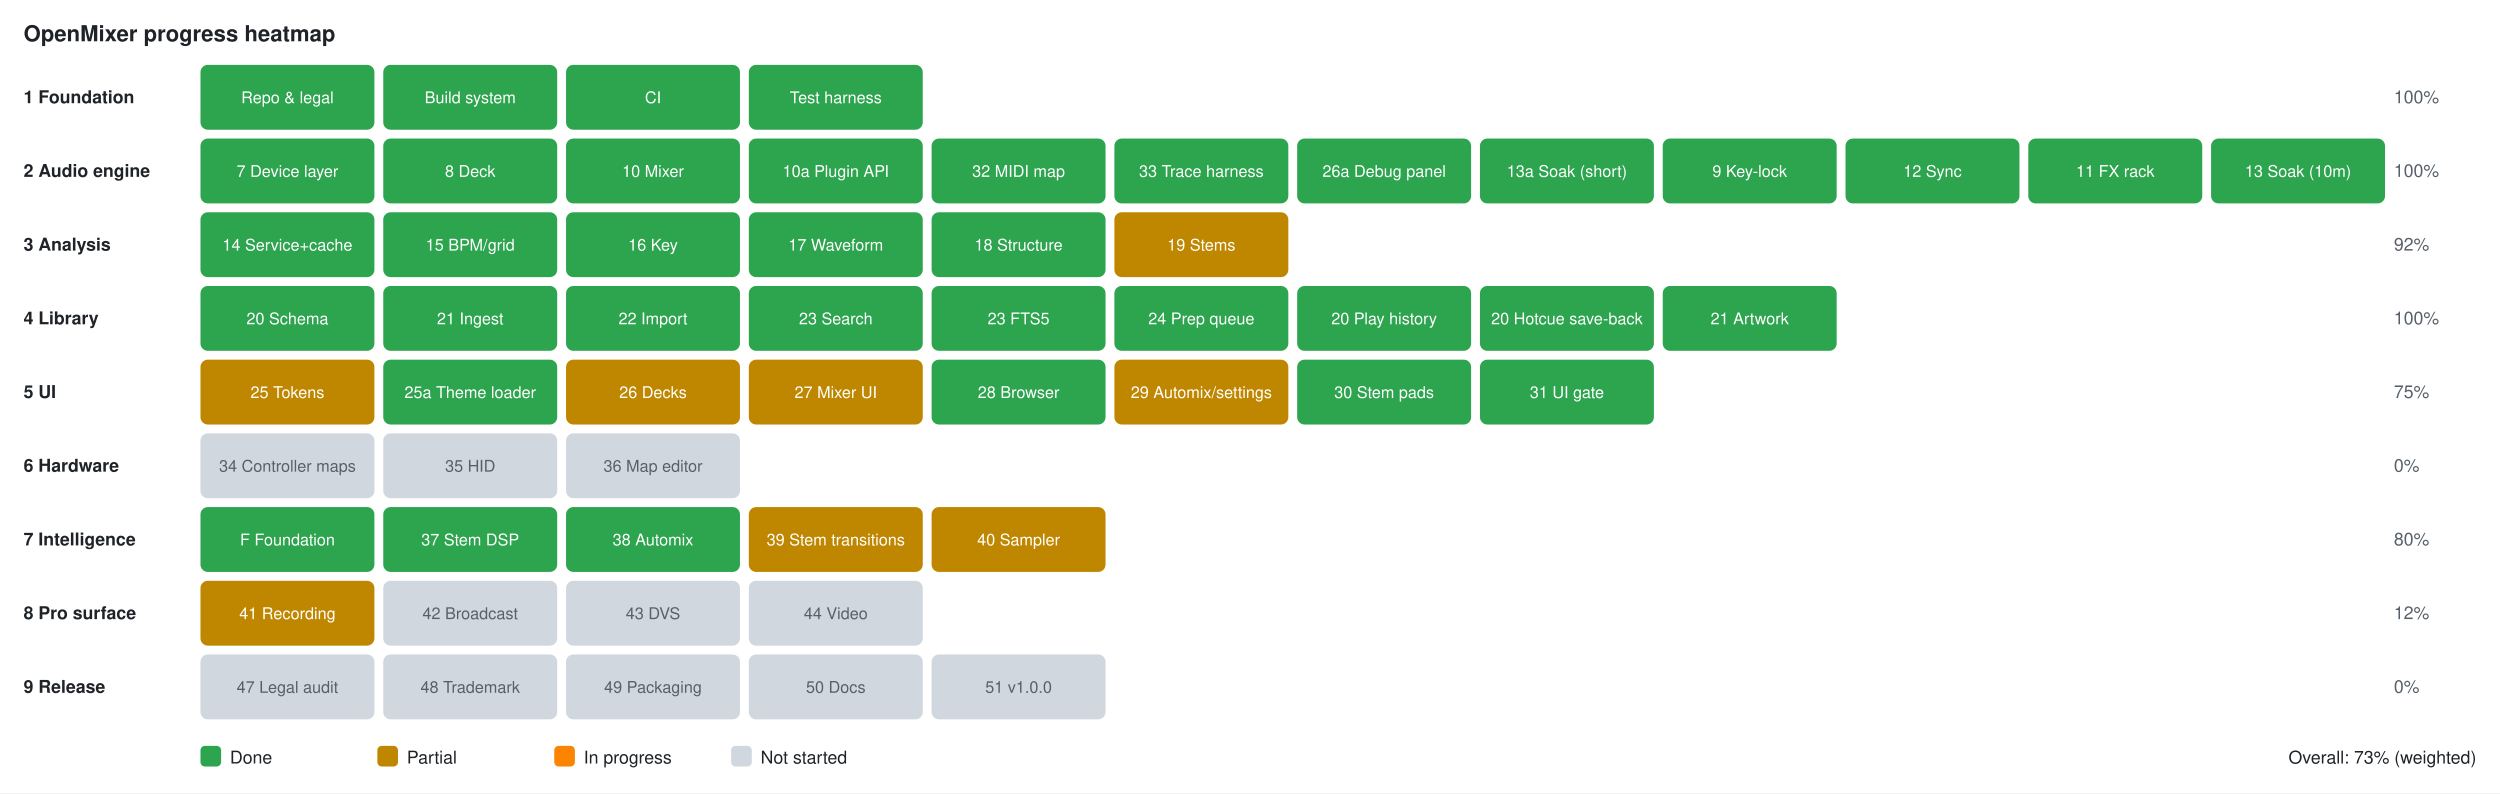
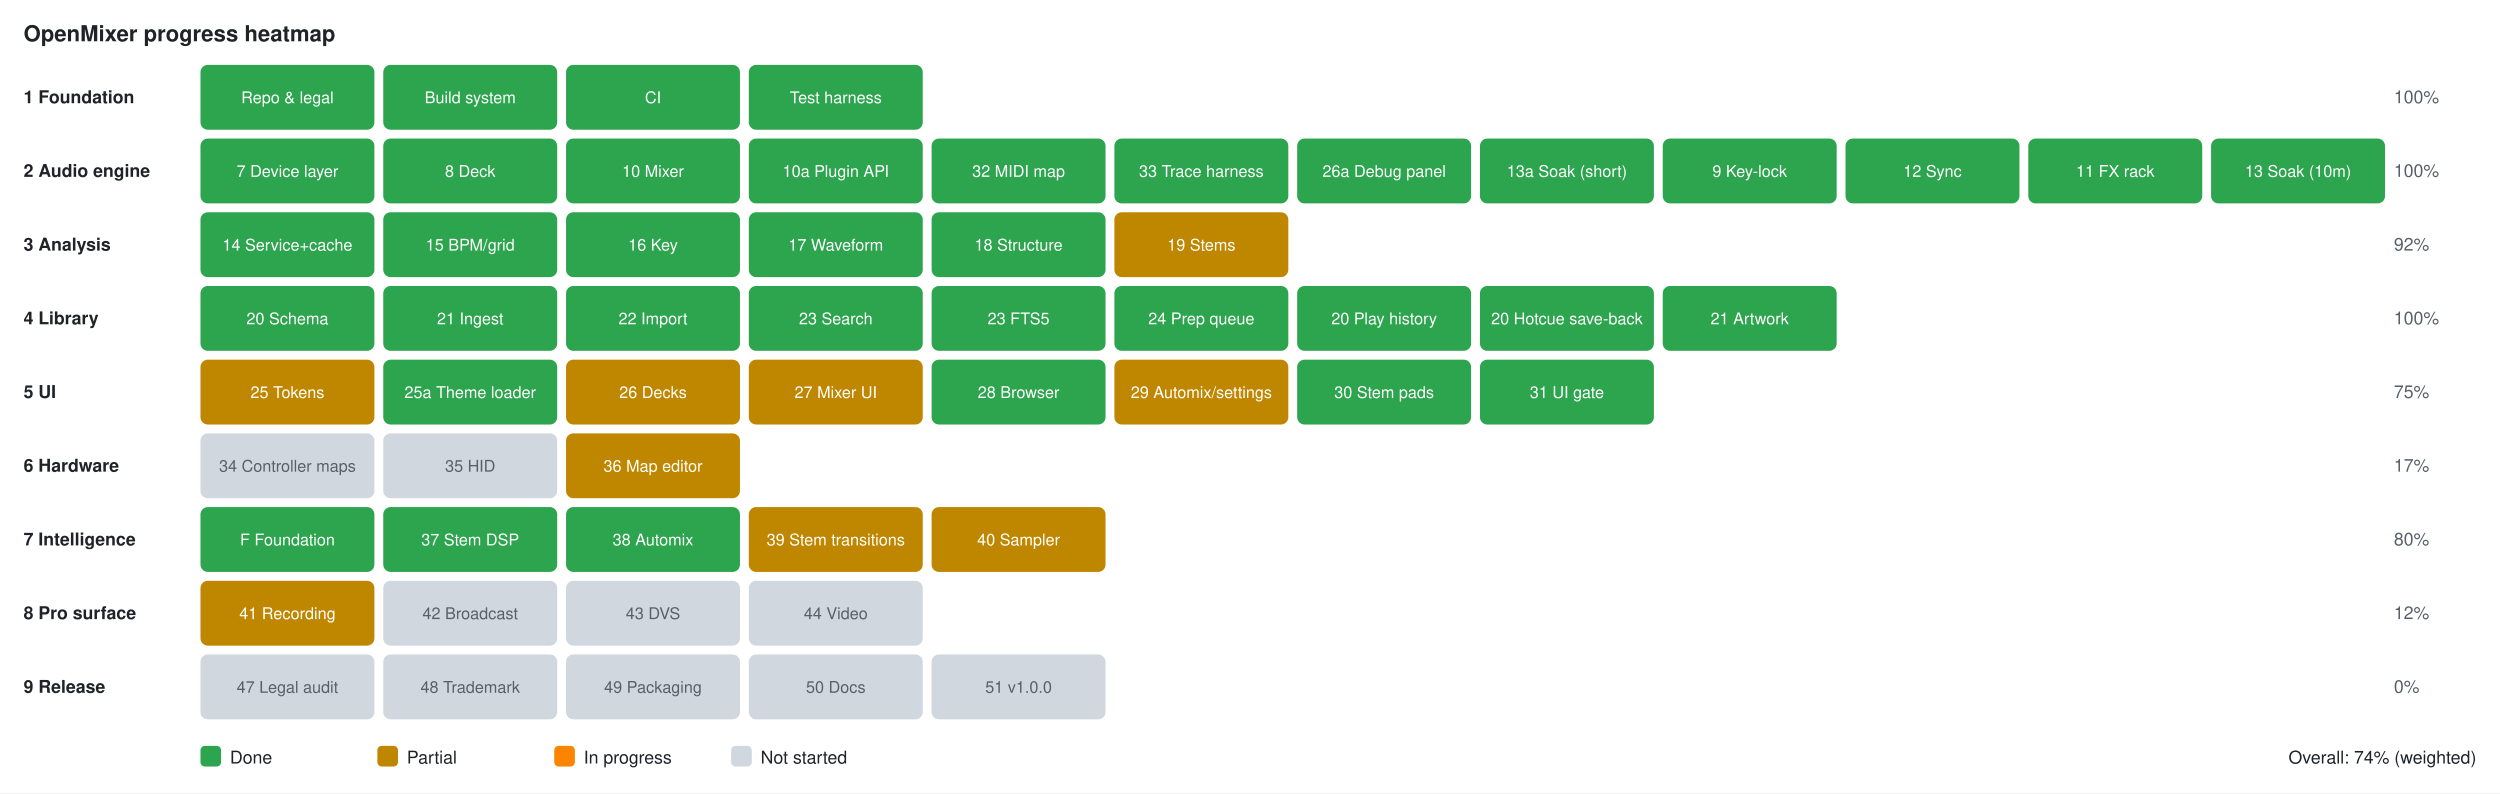
<svg xmlns="http://www.w3.org/2000/svg" width="1696" height="538" viewBox="0 0 1696 538" font-family="-apple-system,Segoe UI,Helvetica,Arial,sans-serif">
  <rect width="100%" height="100%" fill="#ffffff" />
  <text x="16" y="28" font-size="15" font-weight="600" fill="#1f2328">OpenMixer progress heatmap</text>
  <text x="16" y="70.0" font-size="12" font-weight="600" fill="#1f2328">1 Foundation</text>
  <g>
    <rect x="136" y="44" width="118" height="44" rx="5" fill="#2da44e" />
    <text x="195.0" y="70.0" font-size="11" text-anchor="middle" fill="#ffffff">Repo &amp; legal</text>
  </g>
  <g>
    <rect x="260" y="44" width="118" height="44" rx="5" fill="#2da44e" />
    <text x="319.0" y="70.0" font-size="11" text-anchor="middle" fill="#ffffff">Build system</text>
  </g>
  <g>
    <rect x="384" y="44" width="118" height="44" rx="5" fill="#2da44e" />
    <text x="443.0" y="70.0" font-size="11" text-anchor="middle" fill="#ffffff">CI</text>
  </g>
  <g>
    <rect x="508" y="44" width="118" height="44" rx="5" fill="#2da44e" />
    <text x="567.0" y="70.0" font-size="11" text-anchor="middle" fill="#ffffff">Test harness</text>
  </g>
  <text x="1624" y="70.0" font-size="12" fill="#57606a">100%</text>
  <text x="16" y="120.0" font-size="12" font-weight="600" fill="#1f2328">2 Audio engine</text>
  <g>
    <rect x="136" y="94" width="118" height="44" rx="5" fill="#2da44e" />
    <text x="195.0" y="120.0" font-size="11" text-anchor="middle" fill="#ffffff">7 Device layer</text>
  </g>
  <g>
    <rect x="260" y="94" width="118" height="44" rx="5" fill="#2da44e" />
    <text x="319.0" y="120.0" font-size="11" text-anchor="middle" fill="#ffffff">8 Deck</text>
  </g>
  <g>
    <rect x="384" y="94" width="118" height="44" rx="5" fill="#2da44e" />
    <text x="443.0" y="120.0" font-size="11" text-anchor="middle" fill="#ffffff">10 Mixer</text>
  </g>
  <g>
    <rect x="508" y="94" width="118" height="44" rx="5" fill="#2da44e" />
    <text x="567.0" y="120.0" font-size="11" text-anchor="middle" fill="#ffffff">10a Plugin API</text>
  </g>
  <g>
    <rect x="632" y="94" width="118" height="44" rx="5" fill="#2da44e" />
    <text x="691.0" y="120.0" font-size="11" text-anchor="middle" fill="#ffffff">32 MIDI map</text>
  </g>
  <g>
    <rect x="756" y="94" width="118" height="44" rx="5" fill="#2da44e" />
    <text x="815.0" y="120.0" font-size="11" text-anchor="middle" fill="#ffffff">33 Trace harness</text>
  </g>
  <g>
    <rect x="880" y="94" width="118" height="44" rx="5" fill="#2da44e" />
    <text x="939.0" y="120.0" font-size="11" text-anchor="middle" fill="#ffffff">26a Debug panel</text>
  </g>
  <g>
    <rect x="1004" y="94" width="118" height="44" rx="5" fill="#2da44e" />
    <text x="1063.0" y="120.0" font-size="11" text-anchor="middle" fill="#ffffff">13a Soak (short)</text>
  </g>
  <g>
    <rect x="1128" y="94" width="118" height="44" rx="5" fill="#2da44e" />
    <text x="1187.0" y="120.0" font-size="11" text-anchor="middle" fill="#ffffff">9 Key-lock</text>
  </g>
  <g>
    <rect x="1252" y="94" width="118" height="44" rx="5" fill="#2da44e" />
    <text x="1311.0" y="120.0" font-size="11" text-anchor="middle" fill="#ffffff">12 Sync</text>
  </g>
  <g>
    <rect x="1376" y="94" width="118" height="44" rx="5" fill="#2da44e" />
    <text x="1435.0" y="120.0" font-size="11" text-anchor="middle" fill="#ffffff">11 FX rack</text>
  </g>
  <g>
    <rect x="1500" y="94" width="118" height="44" rx="5" fill="#2da44e" />
    <text x="1559.0" y="120.0" font-size="11" text-anchor="middle" fill="#ffffff">13 Soak (10m)</text>
  </g>
  <text x="1624" y="120.0" font-size="12" fill="#57606a">100%</text>
  <text x="16" y="170.0" font-size="12" font-weight="600" fill="#1f2328">3 Analysis</text>
  <g>
    <rect x="136" y="144" width="118" height="44" rx="5" fill="#2da44e" />
    <text x="195.0" y="170.0" font-size="11" text-anchor="middle" fill="#ffffff">14 Service+cache</text>
  </g>
  <g>
    <rect x="260" y="144" width="118" height="44" rx="5" fill="#2da44e" />
    <text x="319.0" y="170.0" font-size="11" text-anchor="middle" fill="#ffffff">15 BPM/grid</text>
  </g>
  <g>
    <rect x="384" y="144" width="118" height="44" rx="5" fill="#2da44e" />
    <text x="443.0" y="170.0" font-size="11" text-anchor="middle" fill="#ffffff">16 Key</text>
  </g>
  <g>
    <rect x="508" y="144" width="118" height="44" rx="5" fill="#2da44e" />
    <text x="567.0" y="170.0" font-size="11" text-anchor="middle" fill="#ffffff">17 Waveform</text>
  </g>
  <g>
    <rect x="632" y="144" width="118" height="44" rx="5" fill="#2da44e" />
    <text x="691.0" y="170.0" font-size="11" text-anchor="middle" fill="#ffffff">18 Structure</text>
  </g>
  <g>
    <rect x="756" y="144" width="118" height="44" rx="5" fill="#bf8700" />
    <text x="815.0" y="170.0" font-size="11" text-anchor="middle" fill="#ffffff">19 Stems</text>
  </g>
  <text x="1624" y="170.0" font-size="12" fill="#57606a">92%</text>
  <text x="16" y="220.0" font-size="12" font-weight="600" fill="#1f2328">4 Library</text>
  <g>
    <rect x="136" y="194" width="118" height="44" rx="5" fill="#2da44e" />
    <text x="195.0" y="220.0" font-size="11" text-anchor="middle" fill="#ffffff">20 Schema</text>
  </g>
  <g>
    <rect x="260" y="194" width="118" height="44" rx="5" fill="#2da44e" />
    <text x="319.0" y="220.0" font-size="11" text-anchor="middle" fill="#ffffff">21 Ingest</text>
  </g>
  <g>
    <rect x="384" y="194" width="118" height="44" rx="5" fill="#2da44e" />
    <text x="443.0" y="220.0" font-size="11" text-anchor="middle" fill="#ffffff">22 Import</text>
  </g>
  <g>
    <rect x="508" y="194" width="118" height="44" rx="5" fill="#2da44e" />
    <text x="567.0" y="220.0" font-size="11" text-anchor="middle" fill="#ffffff">23 Search</text>
  </g>
  <g>
    <rect x="632" y="194" width="118" height="44" rx="5" fill="#2da44e" />
    <text x="691.0" y="220.0" font-size="11" text-anchor="middle" fill="#ffffff">23 FTS5</text>
  </g>
  <g>
    <rect x="756" y="194" width="118" height="44" rx="5" fill="#2da44e" />
    <text x="815.0" y="220.0" font-size="11" text-anchor="middle" fill="#ffffff">24 Prep queue</text>
  </g>
  <g>
    <rect x="880" y="194" width="118" height="44" rx="5" fill="#2da44e" />
    <text x="939.0" y="220.0" font-size="11" text-anchor="middle" fill="#ffffff">20 Play history</text>
  </g>
  <g>
    <rect x="1004" y="194" width="118" height="44" rx="5" fill="#2da44e" />
    <text x="1063.0" y="220.0" font-size="11" text-anchor="middle" fill="#ffffff">20 Hotcue save-back</text>
  </g>
  <g>
    <rect x="1128" y="194" width="118" height="44" rx="5" fill="#2da44e" />
    <text x="1187.0" y="220.0" font-size="11" text-anchor="middle" fill="#ffffff">21 Artwork</text>
  </g>
  <text x="1624" y="220.0" font-size="12" fill="#57606a">100%</text>
  <text x="16" y="270.0" font-size="12" font-weight="600" fill="#1f2328">5 UI</text>
  <g>
    <rect x="136" y="244" width="118" height="44" rx="5" fill="#bf8700" />
    <text x="195.0" y="270.0" font-size="11" text-anchor="middle" fill="#ffffff">25 Tokens</text>
  </g>
  <g>
    <rect x="260" y="244" width="118" height="44" rx="5" fill="#2da44e" />
    <text x="319.0" y="270.0" font-size="11" text-anchor="middle" fill="#ffffff">25a Theme loader</text>
  </g>
  <g>
    <rect x="384" y="244" width="118" height="44" rx="5" fill="#bf8700" />
    <text x="443.0" y="270.0" font-size="11" text-anchor="middle" fill="#ffffff">26 Decks</text>
  </g>
  <g>
    <rect x="508" y="244" width="118" height="44" rx="5" fill="#bf8700" />
    <text x="567.0" y="270.0" font-size="11" text-anchor="middle" fill="#ffffff">27 Mixer UI</text>
  </g>
  <g>
    <rect x="632" y="244" width="118" height="44" rx="5" fill="#2da44e" />
    <text x="691.0" y="270.0" font-size="11" text-anchor="middle" fill="#ffffff">28 Browser</text>
  </g>
  <g>
    <rect x="756" y="244" width="118" height="44" rx="5" fill="#bf8700" />
    <text x="815.0" y="270.0" font-size="11" text-anchor="middle" fill="#ffffff">29 Automix/settings</text>
  </g>
  <g>
    <rect x="880" y="244" width="118" height="44" rx="5" fill="#2da44e" />
    <text x="939.0" y="270.0" font-size="11" text-anchor="middle" fill="#ffffff">30 Stem pads</text>
  </g>
  <g>
    <rect x="1004" y="244" width="118" height="44" rx="5" fill="#2da44e" />
    <text x="1063.0" y="270.0" font-size="11" text-anchor="middle" fill="#ffffff">31 UI gate</text>
  </g>
  <text x="1624" y="270.0" font-size="12" fill="#57606a">75%</text>
  <text x="16" y="320.0" font-size="12" font-weight="600" fill="#1f2328">6 Hardware</text>
  <g>
    <rect x="136" y="294" width="118" height="44" rx="5" fill="#d0d7de" />
    <text x="195.0" y="320.0" font-size="11" text-anchor="middle" fill="#57606a">34 Controller maps</text>
  </g>
  <g>
    <rect x="260" y="294" width="118" height="44" rx="5" fill="#d0d7de" />
    <text x="319.0" y="320.0" font-size="11" text-anchor="middle" fill="#57606a">35 HID</text>
  </g>
  <g>
-     <rect x="384" y="294" width="118" height="44" rx="5" fill="#d0d7de" />
-     <text x="443.0" y="320.0" font-size="11" text-anchor="middle" fill="#57606a">36 Map editor</text>
-   </g>
-   <text x="1624" y="320.0" font-size="12" fill="#57606a">0%</text>
+     <rect x="384" y="294" width="118" height="44" rx="5" fill="#bf8700" />
+     <text x="443.0" y="320.0" font-size="11" text-anchor="middle" fill="#ffffff">36 Map editor</text>
+   </g>
+   <text x="1624" y="320.0" font-size="12" fill="#57606a">17%</text>
  <text x="16" y="370.0" font-size="12" font-weight="600" fill="#1f2328">7 Intelligence</text>
  <g>
    <rect x="136" y="344" width="118" height="44" rx="5" fill="#2da44e" />
    <text x="195.0" y="370.0" font-size="11" text-anchor="middle" fill="#ffffff">F Foundation</text>
  </g>
  <g>
    <rect x="260" y="344" width="118" height="44" rx="5" fill="#2da44e" />
    <text x="319.0" y="370.0" font-size="11" text-anchor="middle" fill="#ffffff">37 Stem DSP</text>
  </g>
  <g>
    <rect x="384" y="344" width="118" height="44" rx="5" fill="#2da44e" />
    <text x="443.0" y="370.0" font-size="11" text-anchor="middle" fill="#ffffff">38 Automix</text>
  </g>
  <g>
    <rect x="508" y="344" width="118" height="44" rx="5" fill="#bf8700" />
    <text x="567.0" y="370.0" font-size="11" text-anchor="middle" fill="#ffffff">39 Stem transitions</text>
  </g>
  <g>
    <rect x="632" y="344" width="118" height="44" rx="5" fill="#bf8700" />
    <text x="691.0" y="370.0" font-size="11" text-anchor="middle" fill="#ffffff">40 Sampler</text>
  </g>
  <text x="1624" y="370.0" font-size="12" fill="#57606a">80%</text>
  <text x="16" y="420.0" font-size="12" font-weight="600" fill="#1f2328">8 Pro surface</text>
  <g>
    <rect x="136" y="394" width="118" height="44" rx="5" fill="#bf8700" />
    <text x="195.0" y="420.0" font-size="11" text-anchor="middle" fill="#ffffff">41 Recording</text>
  </g>
  <g>
    <rect x="260" y="394" width="118" height="44" rx="5" fill="#d0d7de" />
    <text x="319.0" y="420.0" font-size="11" text-anchor="middle" fill="#57606a">42 Broadcast</text>
  </g>
  <g>
    <rect x="384" y="394" width="118" height="44" rx="5" fill="#d0d7de" />
    <text x="443.0" y="420.0" font-size="11" text-anchor="middle" fill="#57606a">43 DVS</text>
  </g>
  <g>
    <rect x="508" y="394" width="118" height="44" rx="5" fill="#d0d7de" />
    <text x="567.0" y="420.0" font-size="11" text-anchor="middle" fill="#57606a">44 Video</text>
  </g>
  <text x="1624" y="420.0" font-size="12" fill="#57606a">12%</text>
  <text x="16" y="470.0" font-size="12" font-weight="600" fill="#1f2328">9 Release</text>
  <g>
    <rect x="136" y="444" width="118" height="44" rx="5" fill="#d0d7de" />
    <text x="195.0" y="470.0" font-size="11" text-anchor="middle" fill="#57606a">47 Legal audit</text>
  </g>
  <g>
    <rect x="260" y="444" width="118" height="44" rx="5" fill="#d0d7de" />
    <text x="319.0" y="470.0" font-size="11" text-anchor="middle" fill="#57606a">48 Trademark</text>
  </g>
  <g>
    <rect x="384" y="444" width="118" height="44" rx="5" fill="#d0d7de" />
    <text x="443.0" y="470.0" font-size="11" text-anchor="middle" fill="#57606a">49 Packaging</text>
  </g>
  <g>
    <rect x="508" y="444" width="118" height="44" rx="5" fill="#d0d7de" />
    <text x="567.0" y="470.0" font-size="11" text-anchor="middle" fill="#57606a">50 Docs</text>
  </g>
  <g>
    <rect x="632" y="444" width="118" height="44" rx="5" fill="#d0d7de" />
    <text x="691.0" y="470.0" font-size="11" text-anchor="middle" fill="#57606a">51 v1.0.0</text>
  </g>
  <text x="1624" y="470.0" font-size="12" fill="#57606a">0%</text>
  <rect x="136" y="506" width="14" height="14" rx="3" fill="#2da44e" />
  <text x="156" y="518" font-size="12" fill="#1f2328">Done</text>
  <rect x="256" y="506" width="14" height="14" rx="3" fill="#bf8700" />
  <text x="276" y="518" font-size="12" fill="#1f2328">Partial</text>
  <rect x="376" y="506" width="14" height="14" rx="3" fill="#fb8500" />
  <text x="396" y="518" font-size="12" fill="#1f2328">In progress</text>
  <rect x="496" y="506" width="14" height="14" rx="3" fill="#d0d7de" />
  <text x="516" y="518" font-size="12" fill="#1f2328">Not started</text>
-   <text x="1680" y="518" font-size="12" text-anchor="end" fill="#1f2328">Overall: 73% (weighted)</text>
+   <text x="1680" y="518" font-size="12" text-anchor="end" fill="#1f2328">Overall: 74% (weighted)</text>
</svg>
